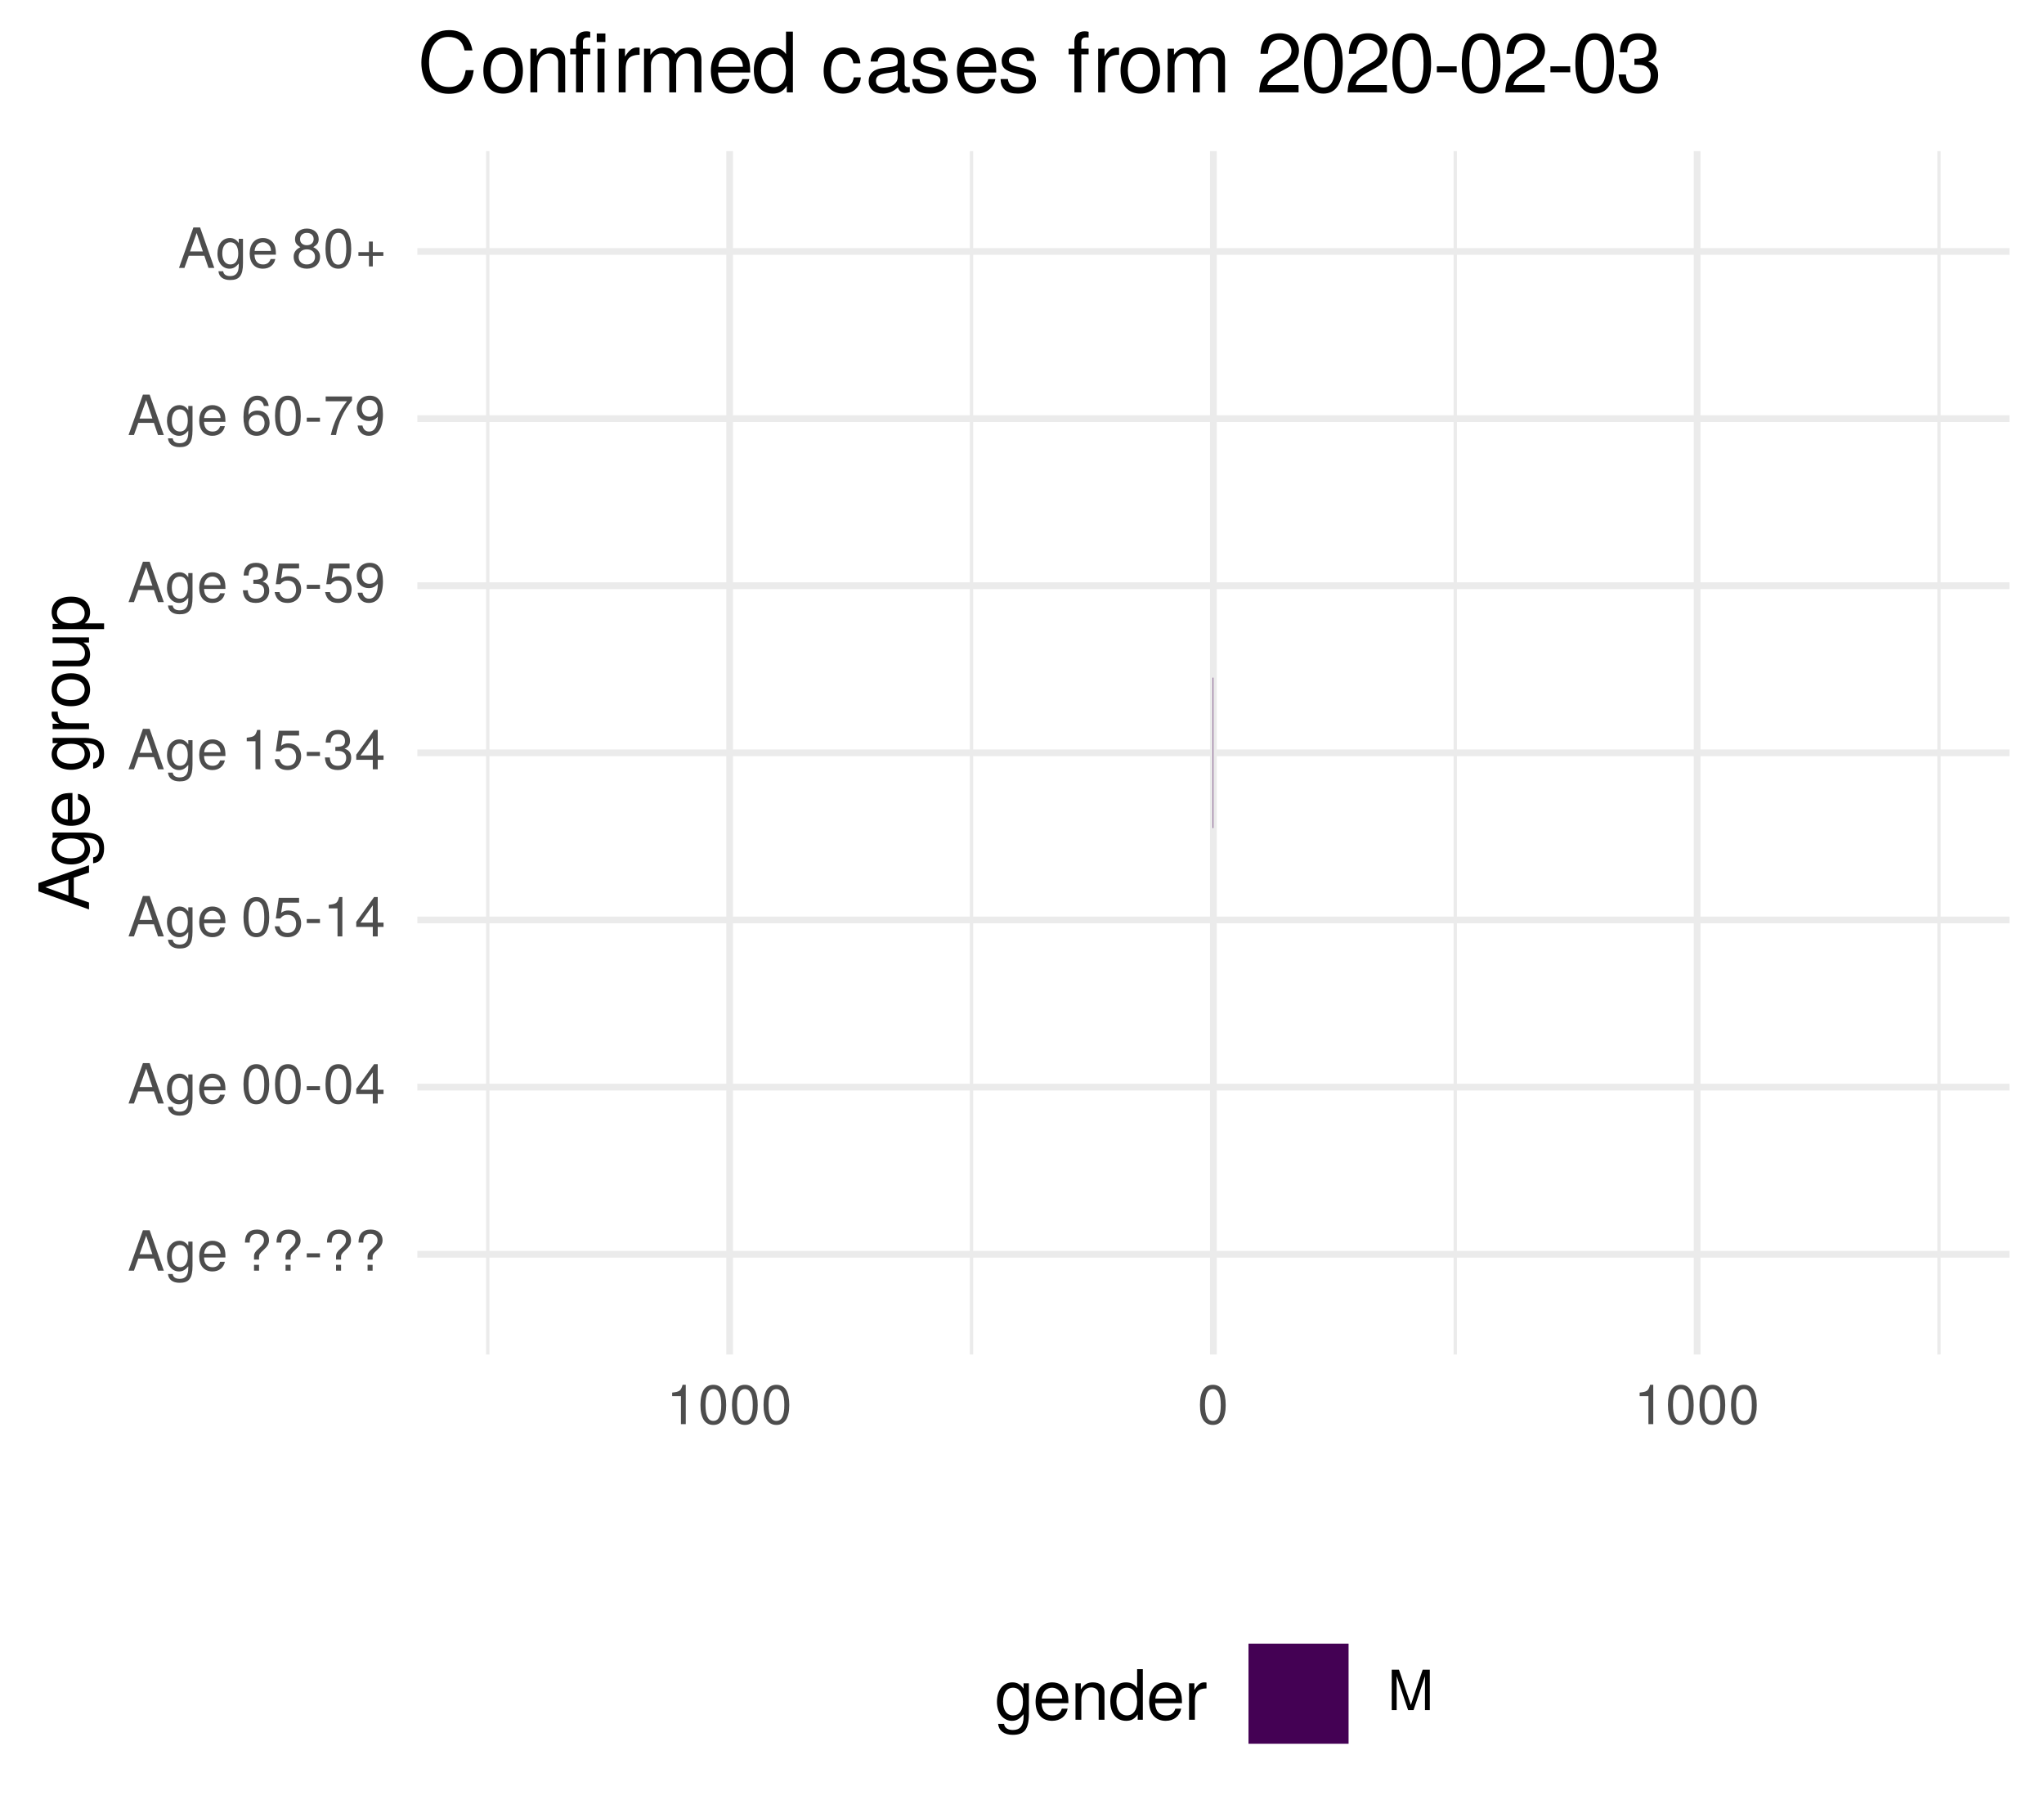
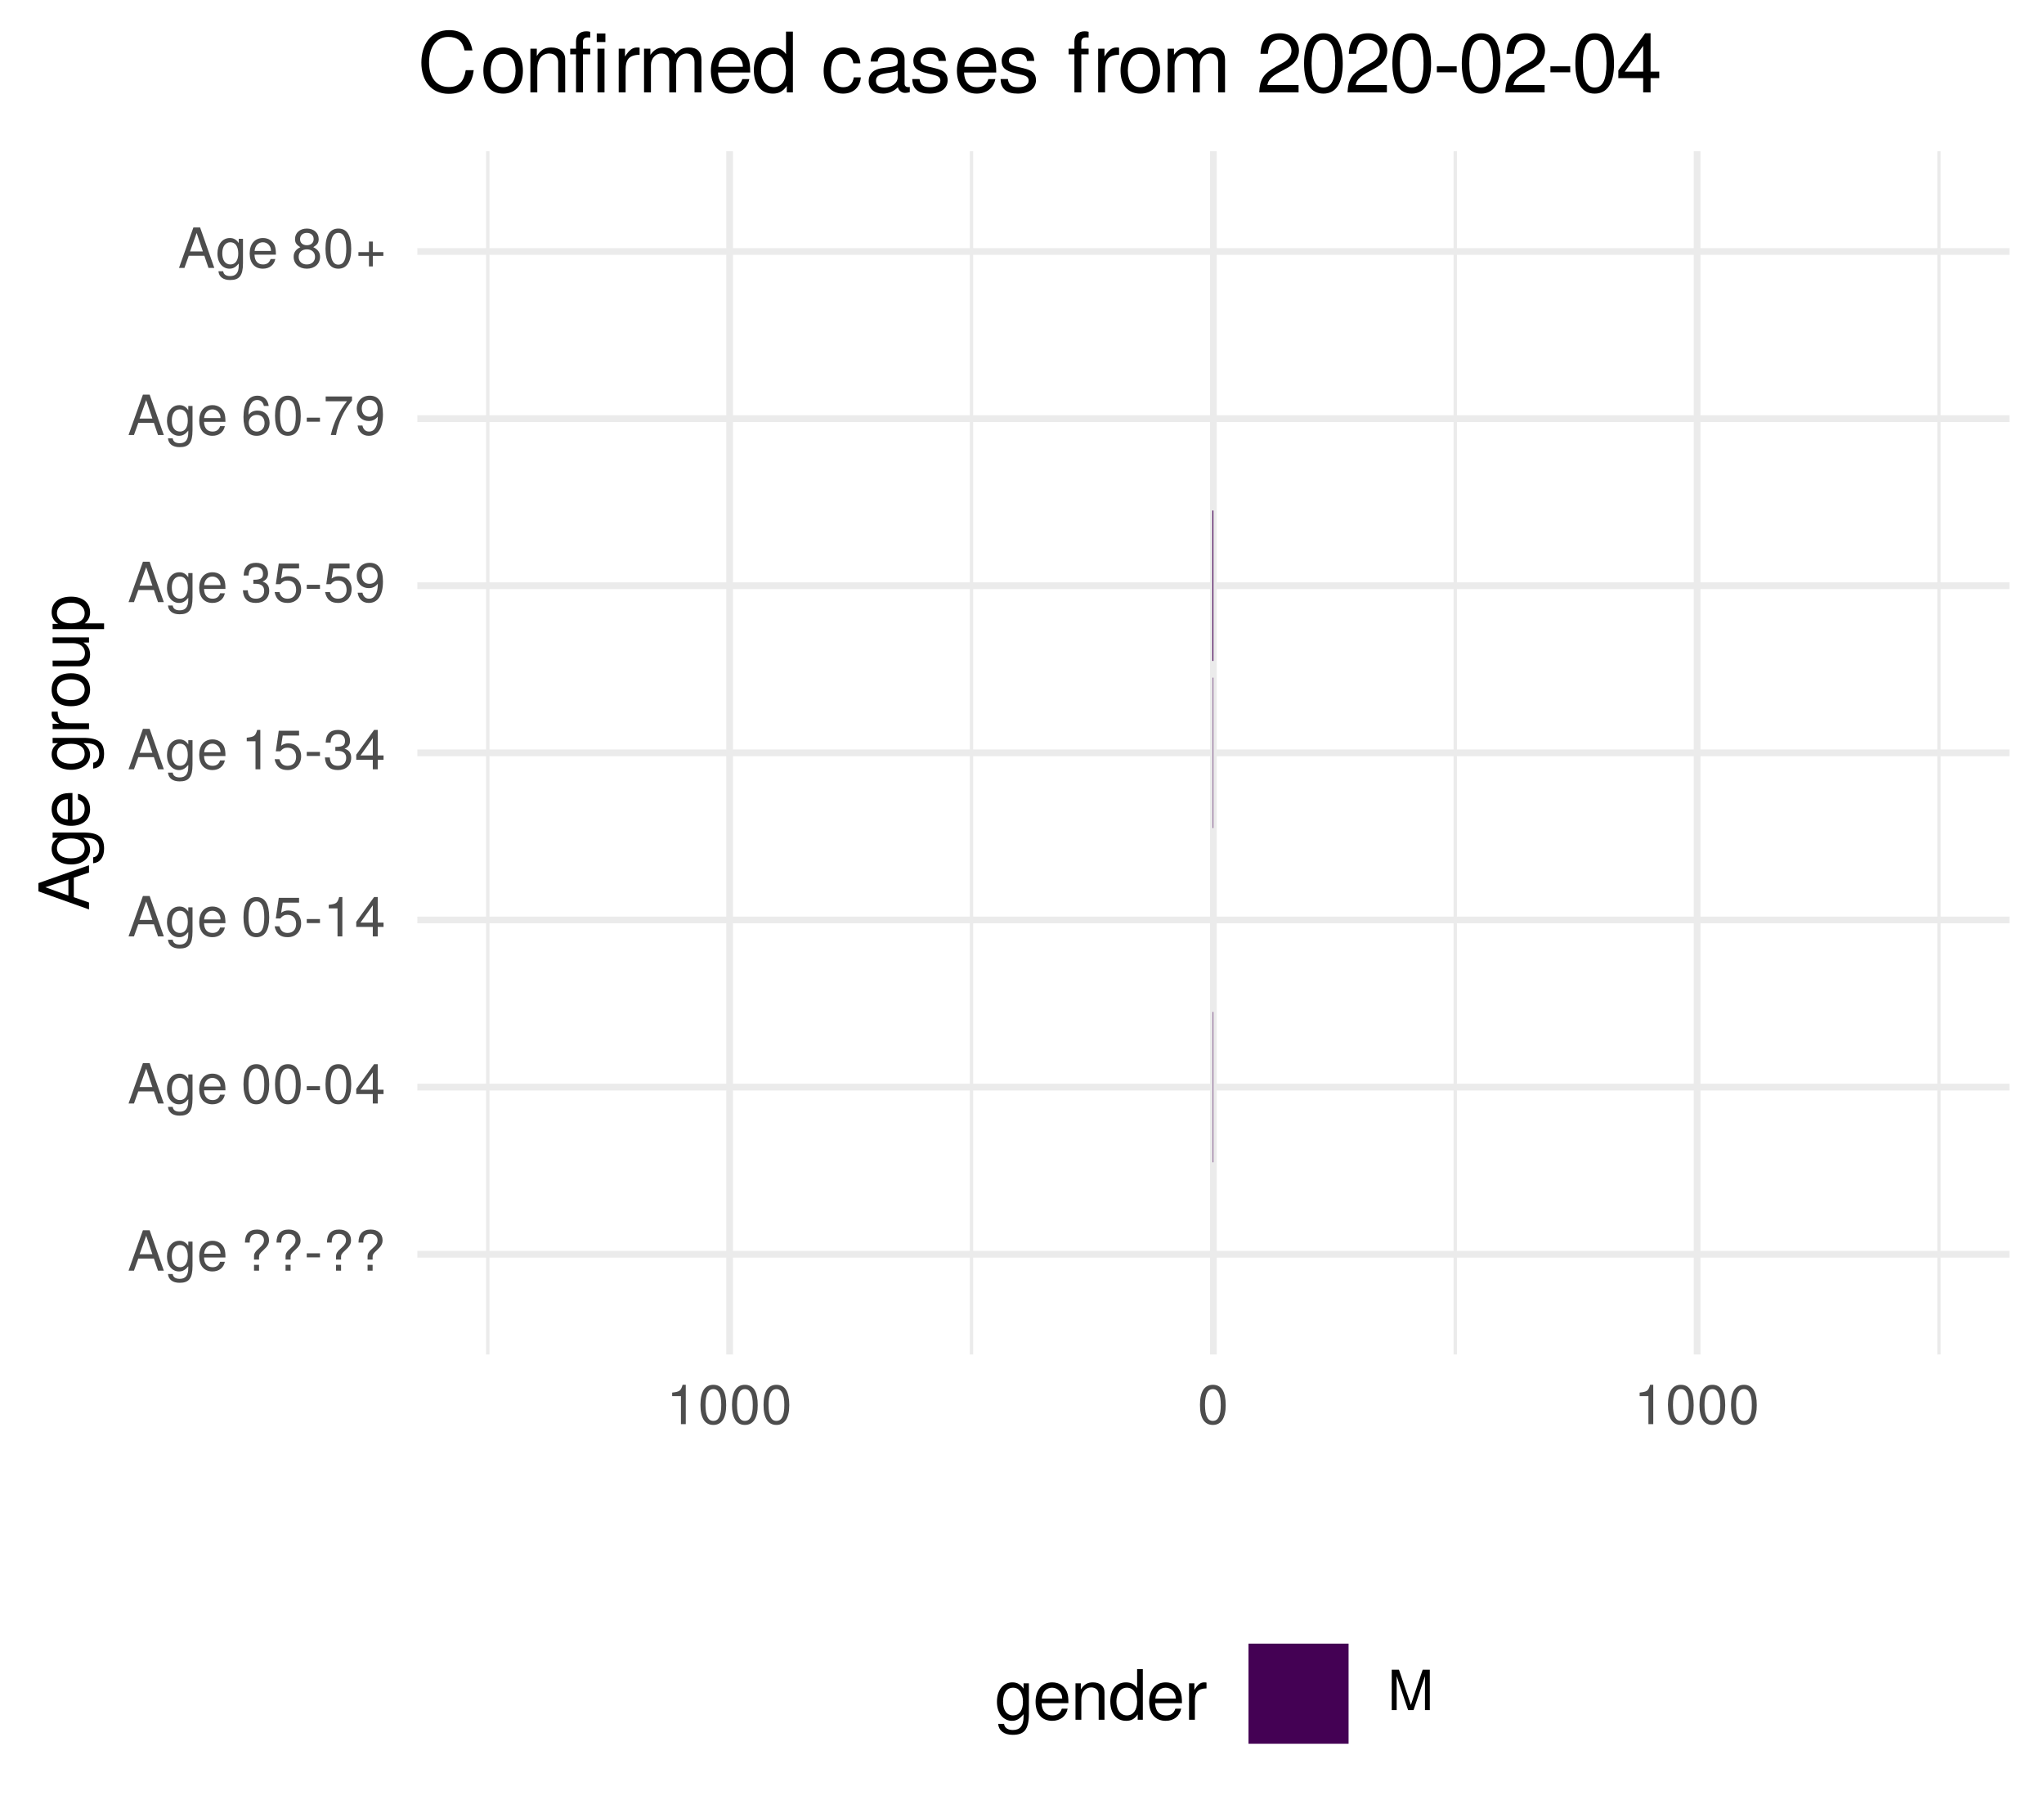
<svg xmlns="http://www.w3.org/2000/svg" xmlns:xlink="http://www.w3.org/1999/xlink" width="324pt" height="288pt" viewBox="0 0 324 288" version="1.1">
  <defs>
    <g>
      <symbol overflow="visible" id="glyph0-0">
        <path style="stroke:none;" d="" />
      </symbol>
      <symbol overflow="visible" id="glyph0-1">
        <path style="stroke:none;" d="M 5.75 0 L 3.5 -6.406 L 2.438 -6.406 L 0.156 0 L 1.016 0 L 1.703 -1.922 L 4.172 -1.922 L 4.828 0 Z M 3.938 -2.609 L 1.906 -2.609 L 2.953 -5.531 Z M 3.938 -2.609 " />
      </symbol>
      <symbol overflow="visible" id="glyph0-2">
        <path style="stroke:none;" d="M 4.297 -0.75 L 4.297 -4.609 L 3.625 -4.609 L 3.625 -3.938 C 3.25 -4.484 2.812 -4.734 2.219 -4.734 C 1.047 -4.734 0.25 -3.75 0.25 -2.266 C 0.25 -0.812 1.078 0.125 2.156 0.125 C 2.734 0.125 3.141 -0.109 3.625 -0.688 L 3.625 -0.391 C 3.625 0.828 3.125 1.297 2.266 1.297 C 1.688 1.297 1.234 1.094 1.156 0.531 L 0.406 0.531 C 0.484 1.406 1.156 1.922 2.25 1.922 C 3.688 1.922 4.297 1.281 4.297 -0.75 Z M 3.547 -2.281 C 3.547 -1.172 3.078 -0.547 2.312 -0.547 C 1.5 -0.547 1.016 -1.188 1.016 -2.312 C 1.016 -3.406 1.516 -4.062 2.297 -4.062 C 3.094 -4.062 3.547 -3.391 3.547 -2.281 Z M 3.547 -2.281 " />
      </symbol>
      <symbol overflow="visible" id="glyph0-3">
        <path style="stroke:none;" d="M 4.516 -2.094 C 4.516 -2.766 4.453 -3.188 4.328 -3.531 C 4.031 -4.281 3.328 -4.734 2.469 -4.734 C 1.172 -4.734 0.359 -3.797 0.359 -2.281 C 0.359 -0.766 1.156 0.125 2.453 0.125 C 3.5 0.125 4.234 -0.469 4.422 -1.406 L 3.672 -1.406 C 3.469 -0.797 3.062 -0.547 2.469 -0.547 C 1.703 -0.547 1.141 -1.031 1.125 -2.094 Z M 3.734 -2.75 C 3.734 -2.75 3.734 -2.703 3.719 -2.688 L 1.141 -2.688 C 1.203 -3.516 1.719 -4.062 2.453 -4.062 C 3.172 -4.062 3.734 -3.469 3.734 -2.75 Z M 3.734 -2.75 " />
      </symbol>
      <symbol overflow="visible" id="glyph0-4">
        <path style="stroke:none;" d="" />
      </symbol>
      <symbol overflow="visible" id="glyph0-5">
        <path style="stroke:none;" d="M 4.422 -4.828 C 4.422 -5.859 3.688 -6.516 2.547 -6.516 C 1.281 -6.516 0.609 -5.812 0.609 -4.453 L 1.359 -4.453 C 1.359 -5.422 1.719 -5.828 2.5 -5.828 C 3.172 -5.828 3.625 -5.422 3.625 -4.828 C 3.625 -4.422 3.438 -4.078 2.969 -3.672 C 2.453 -3.203 2.453 -3.203 2.297 -3 C 2.109 -2.75 2.047 -2.547 2.047 -2.234 L 2.047 -1.75 L 2.844 -1.75 L 2.844 -2.156 C 2.844 -2.547 2.938 -2.703 3.531 -3.25 C 4.203 -3.859 4.422 -4.25 4.422 -4.828 Z M 2.844 0 L 2.844 -0.922 L 2.047 -0.922 L 2.047 0 Z M 2.844 0 " />
      </symbol>
      <symbol overflow="visible" id="glyph0-6">
        <path style="stroke:none;" d="M 2.5 -2.109 L 2.5 -2.75 L 0.406 -2.75 L 0.406 -2.109 Z M 2.5 -2.109 " />
      </symbol>
      <symbol overflow="visible" id="glyph0-7">
        <path style="stroke:none;" d="M 4.453 -3 C 4.453 -5.156 3.781 -6.234 2.422 -6.234 C 1.078 -6.234 0.375 -5.141 0.375 -3.047 C 0.375 -0.953 1.078 0.125 2.422 0.125 C 3.734 0.125 4.453 -0.953 4.453 -3 Z M 3.672 -3.062 C 3.672 -1.297 3.266 -0.516 2.406 -0.516 C 1.578 -0.516 1.172 -1.344 1.172 -3.047 C 1.172 -4.75 1.578 -5.547 2.422 -5.547 C 3.25 -5.547 3.672 -4.734 3.672 -3.062 Z M 3.672 -3.062 " />
      </symbol>
      <symbol overflow="visible" id="glyph0-8">
        <path style="stroke:none;" d="M 4.578 -1.5 L 4.578 -2.188 L 3.656 -2.188 L 3.656 -6.234 L 3.078 -6.234 L 0.25 -2.312 L 0.25 -1.5 L 2.875 -1.5 L 2.875 0 L 3.656 0 L 3.656 -1.5 Z M 2.875 -2.188 L 0.922 -2.188 L 2.875 -4.922 Z M 2.875 -2.188 " />
      </symbol>
      <symbol overflow="visible" id="glyph0-9">
        <path style="stroke:none;" d="M 4.516 -2.062 C 4.516 -3.297 3.688 -4.109 2.5 -4.109 C 2.062 -4.109 1.703 -4 1.344 -3.734 L 1.594 -5.344 L 4.188 -5.344 L 4.188 -6.109 L 0.969 -6.109 L 0.5 -2.844 L 1.219 -2.844 C 1.578 -3.266 1.875 -3.422 2.359 -3.422 C 3.188 -3.422 3.719 -2.891 3.719 -1.969 C 3.719 -1.062 3.203 -0.547 2.359 -0.547 C 1.688 -0.547 1.266 -0.891 1.078 -1.594 L 0.312 -1.594 C 0.562 -0.359 1.266 0.125 2.375 0.125 C 3.641 0.125 4.516 -0.75 4.516 -2.062 Z M 4.516 -2.062 " />
      </symbol>
      <symbol overflow="visible" id="glyph0-10">
        <path style="stroke:none;" d="M 3.047 0 L 3.047 -6.234 L 2.547 -6.234 C 2.266 -5.281 2.094 -5.141 0.891 -5 L 0.891 -4.438 L 2.281 -4.438 L 2.281 0 Z M 3.047 0 " />
      </symbol>
      <symbol overflow="visible" id="glyph0-11">
        <path style="stroke:none;" d="M 4.453 -1.812 C 4.453 -2.562 4.141 -3.016 3.391 -3.266 C 3.969 -3.5 4.266 -3.891 4.266 -4.516 C 4.266 -5.594 3.547 -6.234 2.359 -6.234 C 1.109 -6.234 0.438 -5.547 0.406 -4.219 L 1.188 -4.219 C 1.203 -5.141 1.578 -5.562 2.375 -5.562 C 3.062 -5.562 3.469 -5.156 3.469 -4.5 C 3.469 -3.828 3.188 -3.547 1.938 -3.547 L 1.938 -2.906 L 2.359 -2.906 C 3.219 -2.906 3.656 -2.5 3.656 -1.797 C 3.656 -1.016 3.172 -0.547 2.359 -0.547 C 1.516 -0.547 1.109 -0.969 1.062 -1.875 L 0.281 -1.875 C 0.375 -0.5 1.062 0.125 2.344 0.125 C 3.625 0.125 4.453 -0.641 4.453 -1.812 Z M 4.453 -1.812 " />
      </symbol>
      <symbol overflow="visible" id="glyph0-12">
        <path style="stroke:none;" d="M 4.484 -3.266 C 4.484 -5.219 3.797 -6.234 2.375 -6.234 C 1.188 -6.234 0.328 -5.391 0.328 -4.172 C 0.328 -3.016 1.125 -2.219 2.25 -2.219 C 2.844 -2.219 3.266 -2.438 3.672 -2.922 C 3.672 -1.406 3.172 -0.547 2.281 -0.547 C 1.734 -0.547 1.359 -0.891 1.234 -1.5 L 0.469 -1.5 C 0.609 -0.469 1.281 0.125 2.234 0.125 C 3.688 0.125 4.484 -1.109 4.484 -3.266 Z M 3.641 -4.188 C 3.641 -3.422 3.094 -2.906 2.344 -2.906 C 1.594 -2.906 1.125 -3.391 1.125 -4.234 C 1.125 -5.016 1.656 -5.562 2.359 -5.562 C 3.094 -5.562 3.641 -5 3.641 -4.188 Z M 3.641 -4.188 " />
      </symbol>
      <symbol overflow="visible" id="glyph0-13">
        <path style="stroke:none;" d="M 4.516 -1.938 C 4.516 -3.094 3.719 -3.875 2.609 -3.875 C 1.984 -3.875 1.5 -3.641 1.172 -3.188 C 1.172 -4.703 1.672 -5.547 2.562 -5.547 C 3.109 -5.547 3.484 -5.203 3.609 -4.609 L 4.375 -4.609 C 4.234 -5.625 3.562 -6.234 2.609 -6.234 C 1.156 -6.234 0.375 -5.016 0.375 -2.844 C 0.375 -0.891 1.047 0.125 2.469 0.125 C 3.656 0.125 4.516 -0.719 4.516 -1.938 Z M 3.719 -1.875 C 3.719 -1.094 3.188 -0.547 2.484 -0.547 C 1.766 -0.547 1.219 -1.125 1.219 -1.922 C 1.219 -2.688 1.734 -3.188 2.5 -3.188 C 3.25 -3.188 3.719 -2.703 3.719 -1.875 Z M 3.719 -1.875 " />
      </symbol>
      <symbol overflow="visible" id="glyph0-14">
        <path style="stroke:none;" d="M 4.578 -5.453 L 4.578 -6.109 L 0.406 -6.109 L 0.406 -5.344 L 3.781 -5.344 C 2.531 -3.781 1.656 -1.953 1.219 0 L 2.047 0 C 2.391 -2.016 3.266 -3.891 4.578 -5.453 Z M 4.578 -5.453 " />
      </symbol>
      <symbol overflow="visible" id="glyph0-15">
        <path style="stroke:none;" d="M 4.516 -1.766 C 4.516 -2.453 4.156 -2.938 3.438 -3.281 C 4.078 -3.672 4.297 -3.984 4.297 -4.578 C 4.297 -5.547 3.531 -6.234 2.422 -6.234 C 1.312 -6.234 0.547 -5.547 0.547 -4.578 C 0.547 -4 0.75 -3.672 1.391 -3.281 C 0.672 -2.938 0.328 -2.453 0.328 -1.766 C 0.328 -0.625 1.188 0.125 2.422 0.125 C 3.656 0.125 4.516 -0.625 4.516 -1.766 Z M 3.5 -4.562 C 3.5 -3.969 3.062 -3.594 2.422 -3.594 C 1.766 -3.594 1.344 -3.969 1.344 -4.562 C 1.344 -5.156 1.766 -5.547 2.422 -5.547 C 3.078 -5.547 3.5 -5.156 3.5 -4.562 Z M 3.719 -1.75 C 3.719 -1.016 3.188 -0.547 2.406 -0.547 C 1.641 -0.547 1.125 -1.016 1.125 -1.75 C 1.125 -2.484 1.641 -2.938 2.422 -2.938 C 3.188 -2.938 3.719 -2.484 3.719 -1.75 Z M 3.719 -1.75 " />
      </symbol>
      <symbol overflow="visible" id="glyph0-16">
        <path style="stroke:none;" d="M 4.547 -1.906 L 4.547 -2.5 L 2.875 -2.5 L 2.875 -4.172 L 2.266 -4.172 L 2.266 -2.5 L 0.594 -2.5 L 0.594 -1.906 L 2.266 -1.906 L 2.266 -0.234 L 2.875 -0.234 L 2.875 -1.906 Z M 4.547 -1.906 " />
      </symbol>
      <symbol overflow="visible" id="glyph0-17">
        <path style="stroke:none;" d="M 6.688 0 L 6.688 -6.406 L 5.562 -6.406 L 3.688 -0.828 L 1.797 -6.406 L 0.656 -6.406 L 0.656 0 L 1.438 0 L 1.438 -5.375 L 3.25 0 L 4.109 0 L 5.922 -5.375 L 5.922 0 Z M 6.688 0 " />
      </symbol>
      <symbol overflow="visible" id="glyph1-0">
        <path style="stroke:none;" d="" />
      </symbol>
      <symbol overflow="visible" id="glyph1-1">
        <path style="stroke:none;" d="M 0 -7.188 L -8.016 -4.359 L -8.016 -3.047 L 0 -0.188 L 0 -1.281 L -2.406 -2.125 L -2.406 -5.219 L 0 -6.031 Z M -3.266 -4.922 L -3.266 -2.375 L -6.922 -3.703 Z M -3.266 -4.922 " />
      </symbol>
      <symbol overflow="visible" id="glyph1-2">
        <path style="stroke:none;" d="M -0.953 -5.375 L -5.766 -5.375 L -5.766 -4.531 L -4.922 -4.531 C -5.609 -4.062 -5.922 -3.516 -5.922 -2.766 C -5.922 -1.312 -4.703 -0.312 -2.828 -0.312 C -1.016 -0.312 0.172 -1.344 0.172 -2.688 C 0.172 -3.422 -0.141 -3.922 -0.875 -4.531 L -0.484 -4.531 C 1.047 -4.531 1.625 -3.906 1.625 -2.844 C 1.625 -2.109 1.359 -1.547 0.656 -1.438 L 0.656 -0.5 C 1.75 -0.609 2.391 -1.453 2.391 -2.812 C 2.391 -4.609 1.594 -5.375 -0.953 -5.375 Z M -2.844 -4.438 C -1.469 -4.438 -0.688 -3.844 -0.688 -2.875 C -0.688 -1.875 -1.484 -1.281 -2.875 -1.281 C -4.266 -1.281 -5.078 -1.891 -5.078 -2.875 C -5.078 -3.859 -4.25 -4.438 -2.844 -4.438 Z M -2.844 -4.438 " />
      </symbol>
      <symbol overflow="visible" id="glyph1-3">
        <path style="stroke:none;" d="M -2.625 -5.641 C -3.453 -5.641 -3.984 -5.578 -4.406 -5.406 C -5.359 -5.031 -5.922 -4.156 -5.922 -3.078 C -5.922 -1.469 -4.734 -0.438 -2.844 -0.438 C -0.953 -0.438 0.172 -1.438 0.172 -3.062 C 0.172 -4.375 -0.578 -5.297 -1.75 -5.516 L -1.75 -4.594 C -0.984 -4.344 -0.688 -3.828 -0.688 -3.094 C -0.688 -2.141 -1.297 -1.422 -2.625 -1.391 Z M -3.438 -4.656 C -3.438 -4.656 -3.391 -4.656 -3.359 -4.656 L -3.359 -1.422 C -4.391 -1.5 -5.078 -2.141 -5.078 -3.062 C -5.078 -3.969 -4.328 -4.656 -3.438 -4.656 Z M -3.438 -4.656 " />
      </symbol>
      <symbol overflow="visible" id="glyph1-4">
        <path style="stroke:none;" d="" />
      </symbol>
      <symbol overflow="visible" id="glyph1-5">
        <path style="stroke:none;" d="M -4.969 -3.531 L -5.891 -3.531 C -5.922 -3.375 -5.922 -3.297 -5.922 -3.172 C -5.922 -2.578 -5.578 -2.141 -4.719 -1.609 L -5.766 -1.609 L -5.766 -0.766 L 0 -0.766 L 0 -1.688 L -2.984 -1.688 C -4.297 -1.688 -4.938 -2.109 -4.969 -3.531 Z M -4.969 -3.531 " />
      </symbol>
      <symbol overflow="visible" id="glyph1-6">
        <path style="stroke:none;" d="M -2.844 -5.609 C -4.828 -5.609 -5.922 -4.656 -5.922 -2.984 C -5.922 -1.375 -4.812 -0.391 -2.875 -0.391 C -0.953 -0.391 0.172 -1.359 0.172 -3 C 0.172 -4.625 -0.953 -5.609 -2.844 -5.609 Z M -2.844 -4.656 C -1.5 -4.656 -0.688 -4.016 -0.688 -3 C -0.688 -1.984 -1.484 -1.359 -2.875 -1.359 C -4.266 -1.359 -5.078 -1.984 -5.078 -3 C -5.078 -4.031 -4.281 -4.656 -2.844 -4.656 Z M -2.844 -4.656 " />
      </symbol>
      <symbol overflow="visible" id="glyph1-7">
        <path style="stroke:none;" d="M 0 -5.297 L -5.766 -5.297 L -5.766 -4.391 L -2.578 -4.391 C -1.406 -4.391 -0.641 -3.766 -0.641 -2.812 C -0.641 -2.094 -1.078 -1.625 -1.766 -1.625 L -5.766 -1.625 L -5.766 -0.719 L -1.406 -0.719 C -0.453 -0.719 0.172 -1.438 0.172 -2.547 C 0.172 -3.406 -0.125 -3.938 -0.891 -4.484 L 0 -4.484 Z M 0 -5.297 " />
      </symbol>
      <symbol overflow="visible" id="glyph1-8">
        <path style="stroke:none;" d="M -2.828 -5.75 C -4.766 -5.75 -5.922 -4.812 -5.922 -3.281 C -5.922 -2.5 -5.578 -1.875 -4.891 -1.438 L -5.766 -1.438 L -5.766 -0.609 L 2.391 -0.609 L 2.391 -1.516 L -0.688 -1.516 C -0.094 -2 0.172 -2.547 0.172 -3.281 C 0.172 -4.781 -0.984 -5.75 -2.828 -5.75 Z M -2.844 -4.797 C -1.547 -4.797 -0.688 -4.125 -0.688 -3.125 C -0.688 -2.156 -1.484 -1.516 -2.844 -1.516 C -4.188 -1.516 -5.078 -2.156 -5.078 -3.125 C -5.078 -4.141 -4.219 -4.797 -2.844 -4.797 Z M -2.844 -4.797 " />
      </symbol>
      <symbol overflow="visible" id="glyph2-0">
        <path style="stroke:none;" d="" />
      </symbol>
      <symbol overflow="visible" id="glyph2-1">
        <path style="stroke:none;" d="M 5.375 -0.953 L 5.375 -5.766 L 4.531 -5.766 L 4.531 -4.922 C 4.062 -5.609 3.516 -5.922 2.766 -5.922 C 1.312 -5.922 0.312 -4.703 0.312 -2.828 C 0.312 -1.016 1.344 0.172 2.688 0.172 C 3.422 0.172 3.922 -0.141 4.531 -0.875 L 4.531 -0.484 C 4.531 1.047 3.906 1.625 2.844 1.625 C 2.109 1.625 1.547 1.359 1.438 0.656 L 0.5 0.656 C 0.609 1.75 1.453 2.391 2.812 2.391 C 4.609 2.391 5.375 1.594 5.375 -0.953 Z M 4.438 -2.844 C 4.438 -1.469 3.844 -0.688 2.875 -0.688 C 1.875 -0.688 1.281 -1.484 1.281 -2.875 C 1.281 -4.266 1.891 -5.078 2.875 -5.078 C 3.859 -5.078 4.438 -4.25 4.438 -2.844 Z M 4.438 -2.844 " />
      </symbol>
      <symbol overflow="visible" id="glyph2-2">
        <path style="stroke:none;" d="M 5.641 -2.625 C 5.641 -3.453 5.578 -3.984 5.406 -4.406 C 5.031 -5.359 4.156 -5.922 3.078 -5.922 C 1.469 -5.922 0.438 -4.734 0.438 -2.844 C 0.438 -0.953 1.438 0.172 3.062 0.172 C 4.375 0.172 5.297 -0.578 5.516 -1.75 L 4.594 -1.75 C 4.344 -0.984 3.828 -0.688 3.094 -0.688 C 2.141 -0.688 1.422 -1.297 1.391 -2.625 Z M 4.656 -3.438 C 4.656 -3.438 4.656 -3.391 4.656 -3.359 L 1.422 -3.359 C 1.5 -4.391 2.141 -5.078 3.062 -5.078 C 3.969 -5.078 4.656 -4.328 4.656 -3.438 Z M 4.656 -3.438 " />
      </symbol>
      <symbol overflow="visible" id="glyph2-3">
        <path style="stroke:none;" d="M 5.359 0 L 5.359 -4.359 C 5.359 -5.312 4.641 -5.922 3.531 -5.922 C 2.672 -5.922 2.125 -5.594 1.609 -4.797 L 1.609 -5.766 L 0.766 -5.766 L 0.766 0 L 1.688 0 L 1.688 -3.172 C 1.688 -4.359 2.328 -5.125 3.25 -5.125 C 3.984 -5.125 4.438 -4.688 4.438 -4 L 4.438 0 Z M 5.359 0 " />
      </symbol>
      <symbol overflow="visible" id="glyph2-4">
        <path style="stroke:none;" d="M 5.438 0 L 5.438 -8.016 L 4.531 -8.016 L 4.531 -5.031 C 4.141 -5.625 3.531 -5.922 2.766 -5.922 C 1.266 -5.922 0.281 -4.781 0.281 -2.938 C 0.281 -0.984 1.25 0.172 2.797 0.172 C 3.594 0.172 4.141 -0.125 4.625 -0.844 L 4.625 0 Z M 4.531 -2.859 C 4.531 -1.531 3.891 -0.688 2.922 -0.688 C 1.906 -0.688 1.25 -1.547 1.25 -2.875 C 1.25 -4.219 1.906 -5.078 2.922 -5.078 C 3.906 -5.078 4.531 -4.188 4.531 -2.859 Z M 4.531 -2.859 " />
      </symbol>
      <symbol overflow="visible" id="glyph2-5">
        <path style="stroke:none;" d="M 3.531 -4.969 L 3.531 -5.891 C 3.375 -5.922 3.297 -5.922 3.172 -5.922 C 2.578 -5.922 2.141 -5.578 1.609 -4.719 L 1.609 -5.766 L 0.766 -5.766 L 0.766 0 L 1.688 0 L 1.688 -2.984 C 1.688 -4.297 2.109 -4.938 3.531 -4.969 Z M 3.531 -4.969 " />
      </symbol>
      <symbol overflow="visible" id="glyph3-0">
        <path style="stroke:none;" d="" />
      </symbol>
      <symbol overflow="visible" id="glyph3-1">
        <path style="stroke:none;" d="M 8.938 -3.516 L 7.672 -3.516 C 7.375 -1.688 6.609 -0.844 4.984 -0.844 C 3.078 -0.844 1.859 -2.312 1.859 -4.719 C 1.859 -7.188 3.031 -8.781 4.891 -8.781 C 6.391 -8.781 7.188 -8.109 7.484 -6.641 L 8.734 -6.641 C 8.359 -8.75 7.141 -9.859 5.031 -9.859 C 2.109 -9.859 0.641 -7.516 0.641 -4.703 C 0.641 -1.891 2.156 0.234 4.984 0.234 C 7.328 0.234 8.641 -1 8.938 -3.516 Z M 8.938 -3.516 " />
      </symbol>
      <symbol overflow="visible" id="glyph3-2">
        <path style="stroke:none;" d="M 6.734 -3.406 C 6.734 -5.797 5.578 -7.109 3.594 -7.109 C 1.656 -7.109 0.469 -5.781 0.469 -3.453 C 0.469 -1.141 1.641 0.203 3.609 0.203 C 5.547 0.203 6.734 -1.141 6.734 -3.406 Z M 5.578 -3.422 C 5.578 -1.797 4.812 -0.812 3.609 -0.812 C 2.375 -0.812 1.625 -1.781 1.625 -3.453 C 1.625 -5.125 2.375 -6.094 3.609 -6.094 C 4.844 -6.094 5.578 -5.141 5.578 -3.422 Z M 5.578 -3.422 " />
      </symbol>
      <symbol overflow="visible" id="glyph3-3">
        <path style="stroke:none;" d="M 6.438 0 L 6.438 -5.234 C 6.438 -6.375 5.578 -7.109 4.234 -7.109 C 3.203 -7.109 2.547 -6.719 1.938 -5.75 L 1.938 -6.922 L 0.922 -6.922 L 0.922 0 L 2.016 0 L 2.016 -3.812 C 2.016 -5.234 2.781 -6.156 3.906 -6.156 C 4.781 -6.156 5.328 -5.625 5.328 -4.797 L 5.328 0 Z M 6.438 0 " />
      </symbol>
      <symbol overflow="visible" id="glyph3-4">
        <path style="stroke:none;" d="M 3.406 -6.016 L 3.406 -6.922 L 2.25 -6.922 L 2.25 -8 C 2.25 -8.469 2.516 -8.703 3.031 -8.703 C 3.109 -8.703 3.156 -8.703 3.406 -8.688 L 3.406 -9.594 C 3.156 -9.656 3.016 -9.672 2.781 -9.672 C 1.766 -9.672 1.156 -9.078 1.156 -8.094 L 1.156 -6.922 L 0.234 -6.922 L 0.234 -6.016 L 1.156 -6.016 L 1.156 0 L 2.25 0 L 2.25 -6.016 Z M 5.672 0 L 5.672 -6.922 L 4.562 -6.922 L 4.562 0 Z M 5.812 -7.969 L 5.812 -9.328 L 4.438 -9.328 L 4.438 -7.969 Z M 5.812 -7.969 " />
      </symbol>
      <symbol overflow="visible" id="glyph3-5">
        <path style="stroke:none;" d="M 4.234 -5.953 L 4.234 -7.078 C 4.047 -7.109 3.969 -7.109 3.812 -7.109 C 3.109 -7.109 2.562 -6.688 1.922 -5.672 L 1.922 -6.922 L 0.922 -6.922 L 0.922 0 L 2.016 0 L 2.016 -3.594 C 2.016 -5.156 2.531 -5.922 4.234 -5.953 Z M 4.234 -5.953 " />
      </symbol>
      <symbol overflow="visible" id="glyph3-6">
        <path style="stroke:none;" d="M 10.031 0 L 10.031 -5.188 C 10.031 -6.438 9.344 -7.109 8.047 -7.109 C 7.125 -7.109 6.578 -6.844 5.922 -6.062 C 5.516 -6.797 4.969 -7.109 4.062 -7.109 C 3.141 -7.109 2.531 -6.766 1.938 -5.938 L 1.938 -6.922 L 0.938 -6.922 L 0.938 0 L 2.031 0 L 2.031 -4.344 C 2.031 -5.344 2.766 -6.156 3.656 -6.156 C 4.469 -6.156 4.938 -5.656 4.938 -4.766 L 4.938 0 L 6.031 0 L 6.031 -4.344 C 6.031 -5.344 6.766 -6.156 7.672 -6.156 C 8.469 -6.156 8.938 -5.641 8.938 -4.766 L 8.938 0 Z M 10.031 0 " />
      </symbol>
      <symbol overflow="visible" id="glyph3-7">
        <path style="stroke:none;" d="M 6.766 -3.141 C 6.766 -4.141 6.688 -4.781 6.5 -5.297 C 6.047 -6.438 4.984 -7.109 3.703 -7.109 C 1.766 -7.109 0.531 -5.688 0.531 -3.422 C 0.531 -1.156 1.734 0.203 3.672 0.203 C 5.25 0.203 6.344 -0.703 6.625 -2.094 L 5.516 -2.094 C 5.219 -1.188 4.594 -0.812 3.703 -0.812 C 2.562 -0.812 1.703 -1.562 1.672 -3.141 Z M 5.594 -4.125 C 5.594 -4.125 5.594 -4.062 5.578 -4.047 L 1.703 -4.047 C 1.797 -5.266 2.578 -6.094 3.688 -6.094 C 4.766 -6.094 5.594 -5.203 5.594 -4.125 Z M 5.594 -4.125 " />
      </symbol>
      <symbol overflow="visible" id="glyph3-8">
        <path style="stroke:none;" d="M 6.531 0 L 6.531 -9.625 L 5.438 -9.625 L 5.438 -6.047 C 4.984 -6.75 4.234 -7.109 3.312 -7.109 C 1.516 -7.109 0.344 -5.734 0.344 -3.531 C 0.344 -1.188 1.484 0.203 3.359 0.203 C 4.297 0.203 4.969 -0.156 5.562 -1.016 L 5.562 0 Z M 5.438 -3.438 C 5.438 -1.828 4.672 -0.828 3.516 -0.828 C 2.297 -0.828 1.484 -1.844 1.484 -3.453 C 1.484 -5.062 2.297 -6.094 3.5 -6.094 C 4.688 -6.094 5.438 -5.031 5.438 -3.438 Z M 5.438 -3.438 " />
      </symbol>
      <symbol overflow="visible" id="glyph3-9">
        <path style="stroke:none;" d="" />
      </symbol>
      <symbol overflow="visible" id="glyph3-10">
        <path style="stroke:none;" d="M 6.297 -2.375 L 5.188 -2.375 C 5 -1.266 4.438 -0.812 3.5 -0.812 C 2.281 -0.812 1.562 -1.75 1.562 -3.391 C 1.562 -5.125 2.266 -6.094 3.469 -6.094 C 4.391 -6.094 4.984 -5.562 5.109 -4.594 L 6.219 -4.594 C 6.094 -6.281 5.031 -7.109 3.484 -7.109 C 1.625 -7.109 0.406 -5.688 0.406 -3.391 C 0.406 -1.156 1.594 0.203 3.469 0.203 C 5.125 0.203 6.172 -0.797 6.297 -2.375 Z M 6.297 -2.375 " />
      </symbol>
      <symbol overflow="visible" id="glyph3-11">
        <path style="stroke:none;" d="M 7.062 -0.031 L 7.062 -0.859 C 6.938 -0.828 6.891 -0.828 6.828 -0.828 C 6.438 -0.828 6.234 -1.031 6.234 -1.375 L 6.234 -5.234 C 6.234 -6.453 5.328 -7.109 3.625 -7.109 C 1.953 -7.109 0.922 -6.469 0.859 -4.875 L 1.969 -4.875 C 2.062 -5.719 2.562 -6.094 3.594 -6.094 C 4.578 -6.094 5.141 -5.734 5.141 -5.062 L 5.141 -4.781 C 5.141 -4.312 4.859 -4.125 3.984 -4.016 C 2.422 -3.812 2.188 -3.766 1.766 -3.594 C 0.969 -3.266 0.547 -2.641 0.547 -1.797 C 0.547 -0.547 1.422 0.203 2.828 0.203 C 3.703 0.203 4.562 -0.172 5.172 -0.812 C 5.297 -0.297 5.766 0.094 6.312 0.094 C 6.531 0.094 6.703 0.062 7.062 -0.031 Z M 5.141 -2.391 C 5.141 -1.406 4.125 -0.766 3.062 -0.766 C 2.203 -0.766 1.703 -1.062 1.703 -1.828 C 1.703 -2.547 2.188 -2.859 3.359 -3.031 C 4.531 -3.188 4.766 -3.25 5.141 -3.422 Z M 5.141 -2.391 " />
      </symbol>
      <symbol overflow="visible" id="glyph3-12">
        <path style="stroke:none;" d="M 6.062 -1.938 C 6.062 -2.969 5.484 -3.484 4.109 -3.812 L 3.047 -4.062 C 2.156 -4.281 1.766 -4.562 1.766 -5.062 C 1.766 -5.688 2.344 -6.094 3.234 -6.094 C 4.125 -6.094 4.594 -5.719 4.625 -4.984 L 5.781 -4.984 C 5.766 -6.344 4.875 -7.109 3.281 -7.109 C 1.656 -7.109 0.625 -6.281 0.625 -5 C 0.625 -3.922 1.172 -3.406 2.812 -3.016 L 3.844 -2.766 C 4.609 -2.578 4.906 -2.344 4.906 -1.844 C 4.906 -1.203 4.266 -0.812 3.297 -0.812 C 2.312 -0.812 1.75 -1.062 1.609 -2.109 L 0.453 -2.109 C 0.5 -0.516 1.406 0.203 3.203 0.203 C 4.953 0.203 6.062 -0.609 6.062 -1.938 Z M 6.062 -1.938 " />
      </symbol>
      <symbol overflow="visible" id="glyph3-13">
        <path style="stroke:none;" d="M 3.406 -6.016 L 3.406 -6.922 L 2.25 -6.922 L 2.25 -8 C 2.25 -8.469 2.516 -8.703 3.031 -8.703 C 3.109 -8.703 3.156 -8.703 3.406 -8.688 L 3.406 -9.594 C 3.156 -9.656 3.016 -9.672 2.781 -9.672 C 1.766 -9.672 1.156 -9.078 1.156 -8.094 L 1.156 -6.922 L 0.234 -6.922 L 0.234 -6.016 L 1.156 -6.016 L 1.156 0 L 2.25 0 L 2.25 -6.016 Z M 3.406 -6.016 " />
      </symbol>
      <symbol overflow="visible" id="glyph3-14">
        <path style="stroke:none;" d="M 6.75 -6.609 C 6.75 -8.203 5.516 -9.359 3.75 -9.359 C 1.828 -9.359 0.719 -8.391 0.656 -6.109 L 1.828 -6.109 C 1.922 -7.688 2.562 -8.344 3.703 -8.344 C 4.766 -8.344 5.562 -7.594 5.562 -6.594 C 5.562 -5.844 5.125 -5.219 4.297 -4.734 L 3.078 -4.047 C 1.125 -2.938 0.547 -2.062 0.453 0 L 6.688 0 L 6.688 -1.156 L 1.75 -1.156 C 1.875 -1.922 2.297 -2.406 3.453 -3.078 L 4.766 -3.797 C 6.078 -4.484 6.75 -5.469 6.75 -6.609 Z M 6.75 -6.609 " />
      </symbol>
      <symbol overflow="visible" id="glyph3-15">
        <path style="stroke:none;" d="M 6.688 -4.5 C 6.688 -7.75 5.672 -9.359 3.625 -9.359 C 1.609 -9.359 0.562 -7.719 0.562 -4.578 C 0.562 -1.422 1.625 0.203 3.625 0.203 C 5.609 0.203 6.688 -1.422 6.688 -4.5 Z M 5.5 -4.609 C 5.5 -1.953 4.891 -0.766 3.609 -0.766 C 2.375 -0.766 1.75 -2 1.75 -4.562 C 1.75 -7.125 2.375 -8.328 3.625 -8.328 C 4.891 -8.328 5.5 -7.109 5.5 -4.609 Z M 5.5 -4.609 " />
      </symbol>
      <symbol overflow="visible" id="glyph3-16">
        <path style="stroke:none;" d="M 3.75 -3.172 L 3.75 -4.125 L 0.609 -4.125 L 0.609 -3.172 Z M 3.75 -3.172 " />
      </symbol>
      <symbol overflow="visible" id="glyph3-17">
-         <path style="stroke:none;" d="M 6.688 -2.719 C 6.688 -3.859 6.219 -4.516 5.094 -4.891 C 5.969 -5.234 6.406 -5.844 6.406 -6.781 C 6.406 -8.391 5.328 -9.359 3.547 -9.359 C 1.656 -9.359 0.656 -8.328 0.625 -6.344 L 1.781 -6.344 C 1.812 -7.719 2.375 -8.344 3.562 -8.344 C 4.594 -8.344 5.219 -7.734 5.219 -6.75 C 5.219 -5.75 4.781 -5.328 2.922 -5.328 L 2.922 -4.359 L 3.547 -4.359 C 4.828 -4.359 5.5 -3.75 5.5 -2.703 C 5.5 -1.531 4.766 -0.828 3.547 -0.828 C 2.281 -0.828 1.656 -1.469 1.578 -2.828 L 0.422 -2.828 C 0.562 -0.734 1.594 0.203 3.516 0.203 C 5.438 0.203 6.688 -0.953 6.688 -2.719 Z M 6.688 -2.719 " />
+         <path style="stroke:none;" d="M 6.859 -2.25 L 6.859 -3.281 L 5.484 -3.281 L 5.484 -9.359 L 4.625 -9.359 L 0.375 -3.469 L 0.375 -2.25 L 4.312 -2.25 L 4.312 0 L 5.484 0 L 5.484 -2.25 Z M 4.312 -3.281 L 1.391 -3.281 L 4.312 -7.375 Z M 4.312 -3.281 " />
      </symbol>
    </g>
    <clipPath id="clip1">
      <path d="M 77 23.957 L 78 23.957 L 78 214.648 L 77 214.648 Z M 77 23.957 " />
    </clipPath>
    <clipPath id="clip2">
      <path d="M 153 23.957 L 155 23.957 L 155 214.648 L 153 214.648 Z M 153 23.957 " />
    </clipPath>
    <clipPath id="clip3">
      <path d="M 230 23.957 L 231 23.957 L 231 214.648 L 230 214.648 Z M 230 23.957 " />
    </clipPath>
    <clipPath id="clip4">
      <path d="M 307 23.957 L 308 23.957 L 308 214.648 L 307 214.648 Z M 307 23.957 " />
    </clipPath>
    <clipPath id="clip5">
      <path d="M 66.152 198 L 318.523 198 L 318.523 200 L 66.152 200 Z M 66.152 198 " />
    </clipPath>
    <clipPath id="clip6">
      <path d="M 66.152 171 L 318.523 171 L 318.523 173 L 66.152 173 Z M 66.152 171 " />
    </clipPath>
    <clipPath id="clip7">
      <path d="M 66.152 145 L 318.523 145 L 318.523 147 L 66.152 147 Z M 66.152 145 " />
    </clipPath>
    <clipPath id="clip8">
      <path d="M 66.152 118 L 318.523 118 L 318.523 120 L 66.152 120 Z M 66.152 118 " />
    </clipPath>
    <clipPath id="clip9">
      <path d="M 66.152 92 L 318.523 92 L 318.523 94 L 66.152 94 Z M 66.152 92 " />
    </clipPath>
    <clipPath id="clip10">
      <path d="M 66.152 65 L 318.523 65 L 318.523 67 L 66.152 67 Z M 66.152 65 " />
    </clipPath>
    <clipPath id="clip11">
      <path d="M 66.152 39 L 318.523 39 L 318.523 41 L 66.152 41 Z M 66.152 39 " />
    </clipPath>
    <clipPath id="clip12">
      <path d="M 115 23.957 L 117 23.957 L 117 214.648 L 115 214.648 Z M 115 23.957 " />
    </clipPath>
    <clipPath id="clip13">
      <path d="M 191 23.957 L 193 23.957 L 193 214.648 L 191 214.648 Z M 191 23.957 " />
    </clipPath>
    <clipPath id="clip14">
      <path d="M 268 23.957 L 270 23.957 L 270 214.648 L 268 214.648 Z M 268 23.957 " />
    </clipPath>
  </defs>
-   <g id="surface4041">
+   <g id="surface4051">
    <rect x="0" y="0" width="324" height="288" style="fill:rgb(100%,100%,100%);fill-opacity:1;stroke:none;" />
    <g clip-path="url(#clip1)" clip-rule="nonzero">
      <path style="fill:none;stroke-width:0.533;stroke-linecap:butt;stroke-linejoin:round;stroke:rgb(92.157%,92.157%,92.157%);stroke-opacity:1;stroke-miterlimit:10;" d="M 77.316 214.652 L 77.316 23.957 " />
    </g>
    <g clip-path="url(#clip2)" clip-rule="nonzero">
      <path style="fill:none;stroke-width:0.533;stroke-linecap:butt;stroke-linejoin:round;stroke:rgb(92.157%,92.157%,92.157%);stroke-opacity:1;stroke-miterlimit:10;" d="M 153.996 214.652 L 153.996 23.957 " />
    </g>
    <g clip-path="url(#clip3)" clip-rule="nonzero">
      <path style="fill:none;stroke-width:0.533;stroke-linecap:butt;stroke-linejoin:round;stroke:rgb(92.157%,92.157%,92.157%);stroke-opacity:1;stroke-miterlimit:10;" d="M 230.676 214.652 L 230.676 23.957 " />
    </g>
    <g clip-path="url(#clip4)" clip-rule="nonzero">
      <path style="fill:none;stroke-width:0.533;stroke-linecap:butt;stroke-linejoin:round;stroke:rgb(92.157%,92.157%,92.157%);stroke-opacity:1;stroke-miterlimit:10;" d="M 307.355 214.652 L 307.355 23.957 " />
    </g>
    <g clip-path="url(#clip5)" clip-rule="nonzero">
      <path style="fill:none;stroke-width:1.067;stroke-linecap:butt;stroke-linejoin:round;stroke:rgb(92.157%,92.157%,92.157%);stroke-opacity:1;stroke-miterlimit:10;" d="M 66.152 198.762 L 318.52 198.762 " />
    </g>
    <g clip-path="url(#clip6)" clip-rule="nonzero">
      <path style="fill:none;stroke-width:1.067;stroke-linecap:butt;stroke-linejoin:round;stroke:rgb(92.157%,92.157%,92.157%);stroke-opacity:1;stroke-miterlimit:10;" d="M 66.152 172.273 L 318.52 172.273 " />
    </g>
    <g clip-path="url(#clip7)" clip-rule="nonzero">
      <path style="fill:none;stroke-width:1.067;stroke-linecap:butt;stroke-linejoin:round;stroke:rgb(92.157%,92.157%,92.157%);stroke-opacity:1;stroke-miterlimit:10;" d="M 66.152 145.789 L 318.52 145.789 " />
    </g>
    <g clip-path="url(#clip8)" clip-rule="nonzero">
      <path style="fill:none;stroke-width:1.067;stroke-linecap:butt;stroke-linejoin:round;stroke:rgb(92.157%,92.157%,92.157%);stroke-opacity:1;stroke-miterlimit:10;" d="M 66.152 119.305 L 318.52 119.305 " />
    </g>
    <g clip-path="url(#clip9)" clip-rule="nonzero">
      <path style="fill:none;stroke-width:1.067;stroke-linecap:butt;stroke-linejoin:round;stroke:rgb(92.157%,92.157%,92.157%);stroke-opacity:1;stroke-miterlimit:10;" d="M 66.152 92.82 L 318.52 92.82 " />
    </g>
    <g clip-path="url(#clip10)" clip-rule="nonzero">
      <path style="fill:none;stroke-width:1.067;stroke-linecap:butt;stroke-linejoin:round;stroke:rgb(92.157%,92.157%,92.157%);stroke-opacity:1;stroke-miterlimit:10;" d="M 66.152 66.336 L 318.52 66.336 " />
    </g>
    <g clip-path="url(#clip11)" clip-rule="nonzero">
      <path style="fill:none;stroke-width:1.067;stroke-linecap:butt;stroke-linejoin:round;stroke:rgb(92.157%,92.157%,92.157%);stroke-opacity:1;stroke-miterlimit:10;" d="M 66.152 39.852 L 318.52 39.852 " />
    </g>
    <g clip-path="url(#clip12)" clip-rule="nonzero">
      <path style="fill:none;stroke-width:1.067;stroke-linecap:butt;stroke-linejoin:round;stroke:rgb(92.157%,92.157%,92.157%);stroke-opacity:1;stroke-miterlimit:10;" d="M 115.656 214.652 L 115.656 23.957 " />
    </g>
    <g clip-path="url(#clip13)" clip-rule="nonzero">
      <path style="fill:none;stroke-width:1.067;stroke-linecap:butt;stroke-linejoin:round;stroke:rgb(92.157%,92.157%,92.157%);stroke-opacity:1;stroke-miterlimit:10;" d="M 192.336 214.652 L 192.336 23.957 " />
    </g>
    <g clip-path="url(#clip14)" clip-rule="nonzero">
      <path style="fill:none;stroke-width:1.067;stroke-linecap:butt;stroke-linejoin:round;stroke:rgb(92.157%,92.157%,92.157%);stroke-opacity:1;stroke-miterlimit:10;" d="M 269.016 214.652 L 269.016 23.957 " />
    </g>
+     <path style=" stroke:none;fill-rule:nonzero;fill:rgb(26.667%,0.392%,32.941%);fill-opacity:1;" d="M 192.258 184.195 L 192.336 184.195 L 192.336 160.359 L 192.258 160.359 Z M 192.258 184.195 " />
    <path style=" stroke:none;fill-rule:nonzero;fill:rgb(26.667%,0.392%,32.941%);fill-opacity:1;" d="M 192.258 131.223 L 192.336 131.223 L 192.336 107.387 L 192.258 107.387 Z M 192.258 131.223 " />
+     <path style=" stroke:none;fill-rule:nonzero;fill:rgb(26.667%,0.392%,32.941%);fill-opacity:1;" d="M 192.184 104.738 L 192.336 104.738 L 192.336 80.902 L 192.184 80.902 Z M 192.184 104.738 " />
    <g style="fill:rgb(30.196%,30.196%,30.196%);fill-opacity:1;">
      <use xlink:href="#glyph0-1" x="20.219" y="201.364" />
      <use xlink:href="#glyph0-2" x="26.219" y="201.364" />
      <use xlink:href="#glyph0-3" x="31.219" y="201.364" />
      <use xlink:href="#glyph0-4" x="36.219" y="201.364" />
      <use xlink:href="#glyph0-5" x="38.219" y="201.364" />
      <use xlink:href="#glyph0-5" x="43.219" y="201.364" />
      <use xlink:href="#glyph0-6" x="48.219" y="201.364" />
      <use xlink:href="#glyph0-5" x="51.219" y="201.364" />
      <use xlink:href="#glyph0-5" x="56.219" y="201.364" />
    </g>
    <g style="fill:rgb(30.196%,30.196%,30.196%);fill-opacity:1;">
      <use xlink:href="#glyph0-1" x="20.219" y="174.876" />
      <use xlink:href="#glyph0-2" x="26.219" y="174.876" />
      <use xlink:href="#glyph0-3" x="31.219" y="174.876" />
      <use xlink:href="#glyph0-4" x="36.219" y="174.876" />
      <use xlink:href="#glyph0-7" x="38.219" y="174.876" />
      <use xlink:href="#glyph0-7" x="43.219" y="174.876" />
      <use xlink:href="#glyph0-6" x="48.219" y="174.876" />
      <use xlink:href="#glyph0-7" x="51.219" y="174.876" />
      <use xlink:href="#glyph0-8" x="56.219" y="174.876" />
    </g>
    <g style="fill:rgb(30.196%,30.196%,30.196%);fill-opacity:1;">
      <use xlink:href="#glyph0-1" x="20.219" y="148.392" />
      <use xlink:href="#glyph0-2" x="26.219" y="148.392" />
      <use xlink:href="#glyph0-3" x="31.219" y="148.392" />
      <use xlink:href="#glyph0-4" x="36.219" y="148.392" />
      <use xlink:href="#glyph0-7" x="38.219" y="148.392" />
      <use xlink:href="#glyph0-9" x="43.219" y="148.392" />
      <use xlink:href="#glyph0-6" x="48.219" y="148.392" />
      <use xlink:href="#glyph0-10" x="51.219" y="148.392" />
      <use xlink:href="#glyph0-8" x="56.219" y="148.392" />
    </g>
    <g style="fill:rgb(30.196%,30.196%,30.196%);fill-opacity:1;">
      <use xlink:href="#glyph0-1" x="20.219" y="121.907" />
      <use xlink:href="#glyph0-2" x="26.219" y="121.907" />
      <use xlink:href="#glyph0-3" x="31.219" y="121.907" />
      <use xlink:href="#glyph0-4" x="36.219" y="121.907" />
      <use xlink:href="#glyph0-10" x="38.219" y="121.907" />
      <use xlink:href="#glyph0-9" x="43.219" y="121.907" />
      <use xlink:href="#glyph0-6" x="48.219" y="121.907" />
      <use xlink:href="#glyph0-11" x="51.219" y="121.907" />
      <use xlink:href="#glyph0-8" x="56.219" y="121.907" />
    </g>
    <g style="fill:rgb(30.196%,30.196%,30.196%);fill-opacity:1;">
      <use xlink:href="#glyph0-1" x="20.219" y="95.423" />
      <use xlink:href="#glyph0-2" x="26.219" y="95.423" />
      <use xlink:href="#glyph0-3" x="31.219" y="95.423" />
      <use xlink:href="#glyph0-4" x="36.219" y="95.423" />
      <use xlink:href="#glyph0-11" x="38.219" y="95.423" />
      <use xlink:href="#glyph0-9" x="43.219" y="95.423" />
      <use xlink:href="#glyph0-6" x="48.219" y="95.423" />
      <use xlink:href="#glyph0-9" x="51.219" y="95.423" />
      <use xlink:href="#glyph0-12" x="56.219" y="95.423" />
    </g>
    <g style="fill:rgb(30.196%,30.196%,30.196%);fill-opacity:1;">
      <use xlink:href="#glyph0-1" x="20.219" y="68.938" />
      <use xlink:href="#glyph0-2" x="26.219" y="68.938" />
      <use xlink:href="#glyph0-3" x="31.219" y="68.938" />
      <use xlink:href="#glyph0-4" x="36.219" y="68.938" />
      <use xlink:href="#glyph0-13" x="38.219" y="68.938" />
      <use xlink:href="#glyph0-7" x="43.219" y="68.938" />
      <use xlink:href="#glyph0-6" x="48.219" y="68.938" />
      <use xlink:href="#glyph0-14" x="51.219" y="68.938" />
      <use xlink:href="#glyph0-12" x="56.219" y="68.938" />
    </g>
    <g style="fill:rgb(30.196%,30.196%,30.196%);fill-opacity:1;">
      <use xlink:href="#glyph0-1" x="28.219" y="42.454" />
      <use xlink:href="#glyph0-2" x="34.219" y="42.454" />
      <use xlink:href="#glyph0-3" x="39.219" y="42.454" />
      <use xlink:href="#glyph0-4" x="44.219" y="42.454" />
      <use xlink:href="#glyph0-15" x="46.219" y="42.454" />
      <use xlink:href="#glyph0-7" x="51.219" y="42.454" />
      <use xlink:href="#glyph0-16" x="56.219" y="42.454" />
    </g>
    <g style="fill:rgb(30.196%,30.196%,30.196%);fill-opacity:1;">
      <use xlink:href="#glyph0-10" x="105.656" y="225.685" />
      <use xlink:href="#glyph0-7" x="110.656" y="225.685" />
      <use xlink:href="#glyph0-7" x="115.656" y="225.685" />
      <use xlink:href="#glyph0-7" x="120.656" y="225.685" />
    </g>
    <g style="fill:rgb(30.196%,30.196%,30.196%);fill-opacity:1;">
      <use xlink:href="#glyph0-7" x="189.836" y="225.685" />
    </g>
    <g style="fill:rgb(30.196%,30.196%,30.196%);fill-opacity:1;">
      <use xlink:href="#glyph0-10" x="259.016" y="225.685" />
      <use xlink:href="#glyph0-7" x="264.016" y="225.685" />
      <use xlink:href="#glyph0-7" x="269.016" y="225.685" />
      <use xlink:href="#glyph0-7" x="274.016" y="225.685" />
    </g>
    <g style="fill:rgb(0%,0%,0%);fill-opacity:1;">
      <use xlink:href="#glyph1-1" x="14.108" y="144.305" />
      <use xlink:href="#glyph1-2" x="14.108" y="137.305" />
      <use xlink:href="#glyph1-3" x="14.108" y="131.305" />
      <use xlink:href="#glyph1-4" x="14.108" y="125.305" />
      <use xlink:href="#glyph1-2" x="14.108" y="122.305" />
      <use xlink:href="#glyph1-5" x="14.108" y="116.305" />
      <use xlink:href="#glyph1-6" x="14.108" y="112.305" />
      <use xlink:href="#glyph1-7" x="14.108" y="106.305" />
      <use xlink:href="#glyph1-8" x="14.108" y="100.305" />
    </g>
    <g style="fill:rgb(0%,0%,0%);fill-opacity:1;">
      <use xlink:href="#glyph2-1" x="157.715" y="272.53" />
      <use xlink:href="#glyph2-2" x="163.715" y="272.53" />
      <use xlink:href="#glyph2-3" x="169.715" y="272.53" />
      <use xlink:href="#glyph2-4" x="175.715" y="272.53" />
      <use xlink:href="#glyph2-2" x="181.715" y="272.53" />
      <use xlink:href="#glyph2-5" x="187.715" y="272.53" />
    </g>
    <path style=" stroke:none;fill-rule:nonzero;fill:rgb(26.667%,0.392%,32.941%);fill-opacity:1;" d="M 197.902 276.332 L 213.766 276.332 L 213.766 260.469 L 197.902 260.469 Z M 197.902 276.332 " />
    <g style="fill:rgb(0%,0%,0%);fill-opacity:1;">
      <use xlink:href="#glyph0-17" x="219.953" y="271.005" />
    </g>
    <g style="fill:rgb(0%,0%,0%);fill-opacity:1;">
      <use xlink:href="#glyph3-1" x="66.152" y="14.633" />
      <use xlink:href="#glyph3-2" x="76.152" y="14.633" />
      <use xlink:href="#glyph3-3" x="83.152" y="14.633" />
      <use xlink:href="#glyph3-4" x="90.152" y="14.633" />
      <use xlink:href="#glyph3-5" x="97.152" y="14.633" />
      <use xlink:href="#glyph3-6" x="101.152" y="14.633" />
      <use xlink:href="#glyph3-7" x="112.152" y="14.633" />
      <use xlink:href="#glyph3-8" x="119.152" y="14.633" />
      <use xlink:href="#glyph3-9" x="126.152" y="14.633" />
      <use xlink:href="#glyph3-10" x="130.152" y="14.633" />
      <use xlink:href="#glyph3-11" x="137.152" y="14.633" />
      <use xlink:href="#glyph3-12" x="144.152" y="14.633" />
      <use xlink:href="#glyph3-7" x="151.152" y="14.633" />
      <use xlink:href="#glyph3-12" x="158.152" y="14.633" />
      <use xlink:href="#glyph3-9" x="165.152" y="14.633" />
      <use xlink:href="#glyph3-13" x="169.152" y="14.633" />
      <use xlink:href="#glyph3-5" x="173.152" y="14.633" />
      <use xlink:href="#glyph3-2" x="177.152" y="14.633" />
      <use xlink:href="#glyph3-6" x="184.152" y="14.633" />
      <use xlink:href="#glyph3-9" x="195.152" y="14.633" />
      <use xlink:href="#glyph3-14" x="199.152" y="14.633" />
      <use xlink:href="#glyph3-15" x="206.152" y="14.633" />
      <use xlink:href="#glyph3-14" x="213.152" y="14.633" />
      <use xlink:href="#glyph3-15" x="220.152" y="14.633" />
      <use xlink:href="#glyph3-16" x="227.152" y="14.633" />
      <use xlink:href="#glyph3-15" x="231.152" y="14.633" />
      <use xlink:href="#glyph3-14" x="238.152" y="14.633" />
      <use xlink:href="#glyph3-16" x="245.152" y="14.633" />
      <use xlink:href="#glyph3-15" x="249.152" y="14.633" />
      <use xlink:href="#glyph3-17" x="256.152" y="14.633" />
    </g>
  </g>
</svg>
